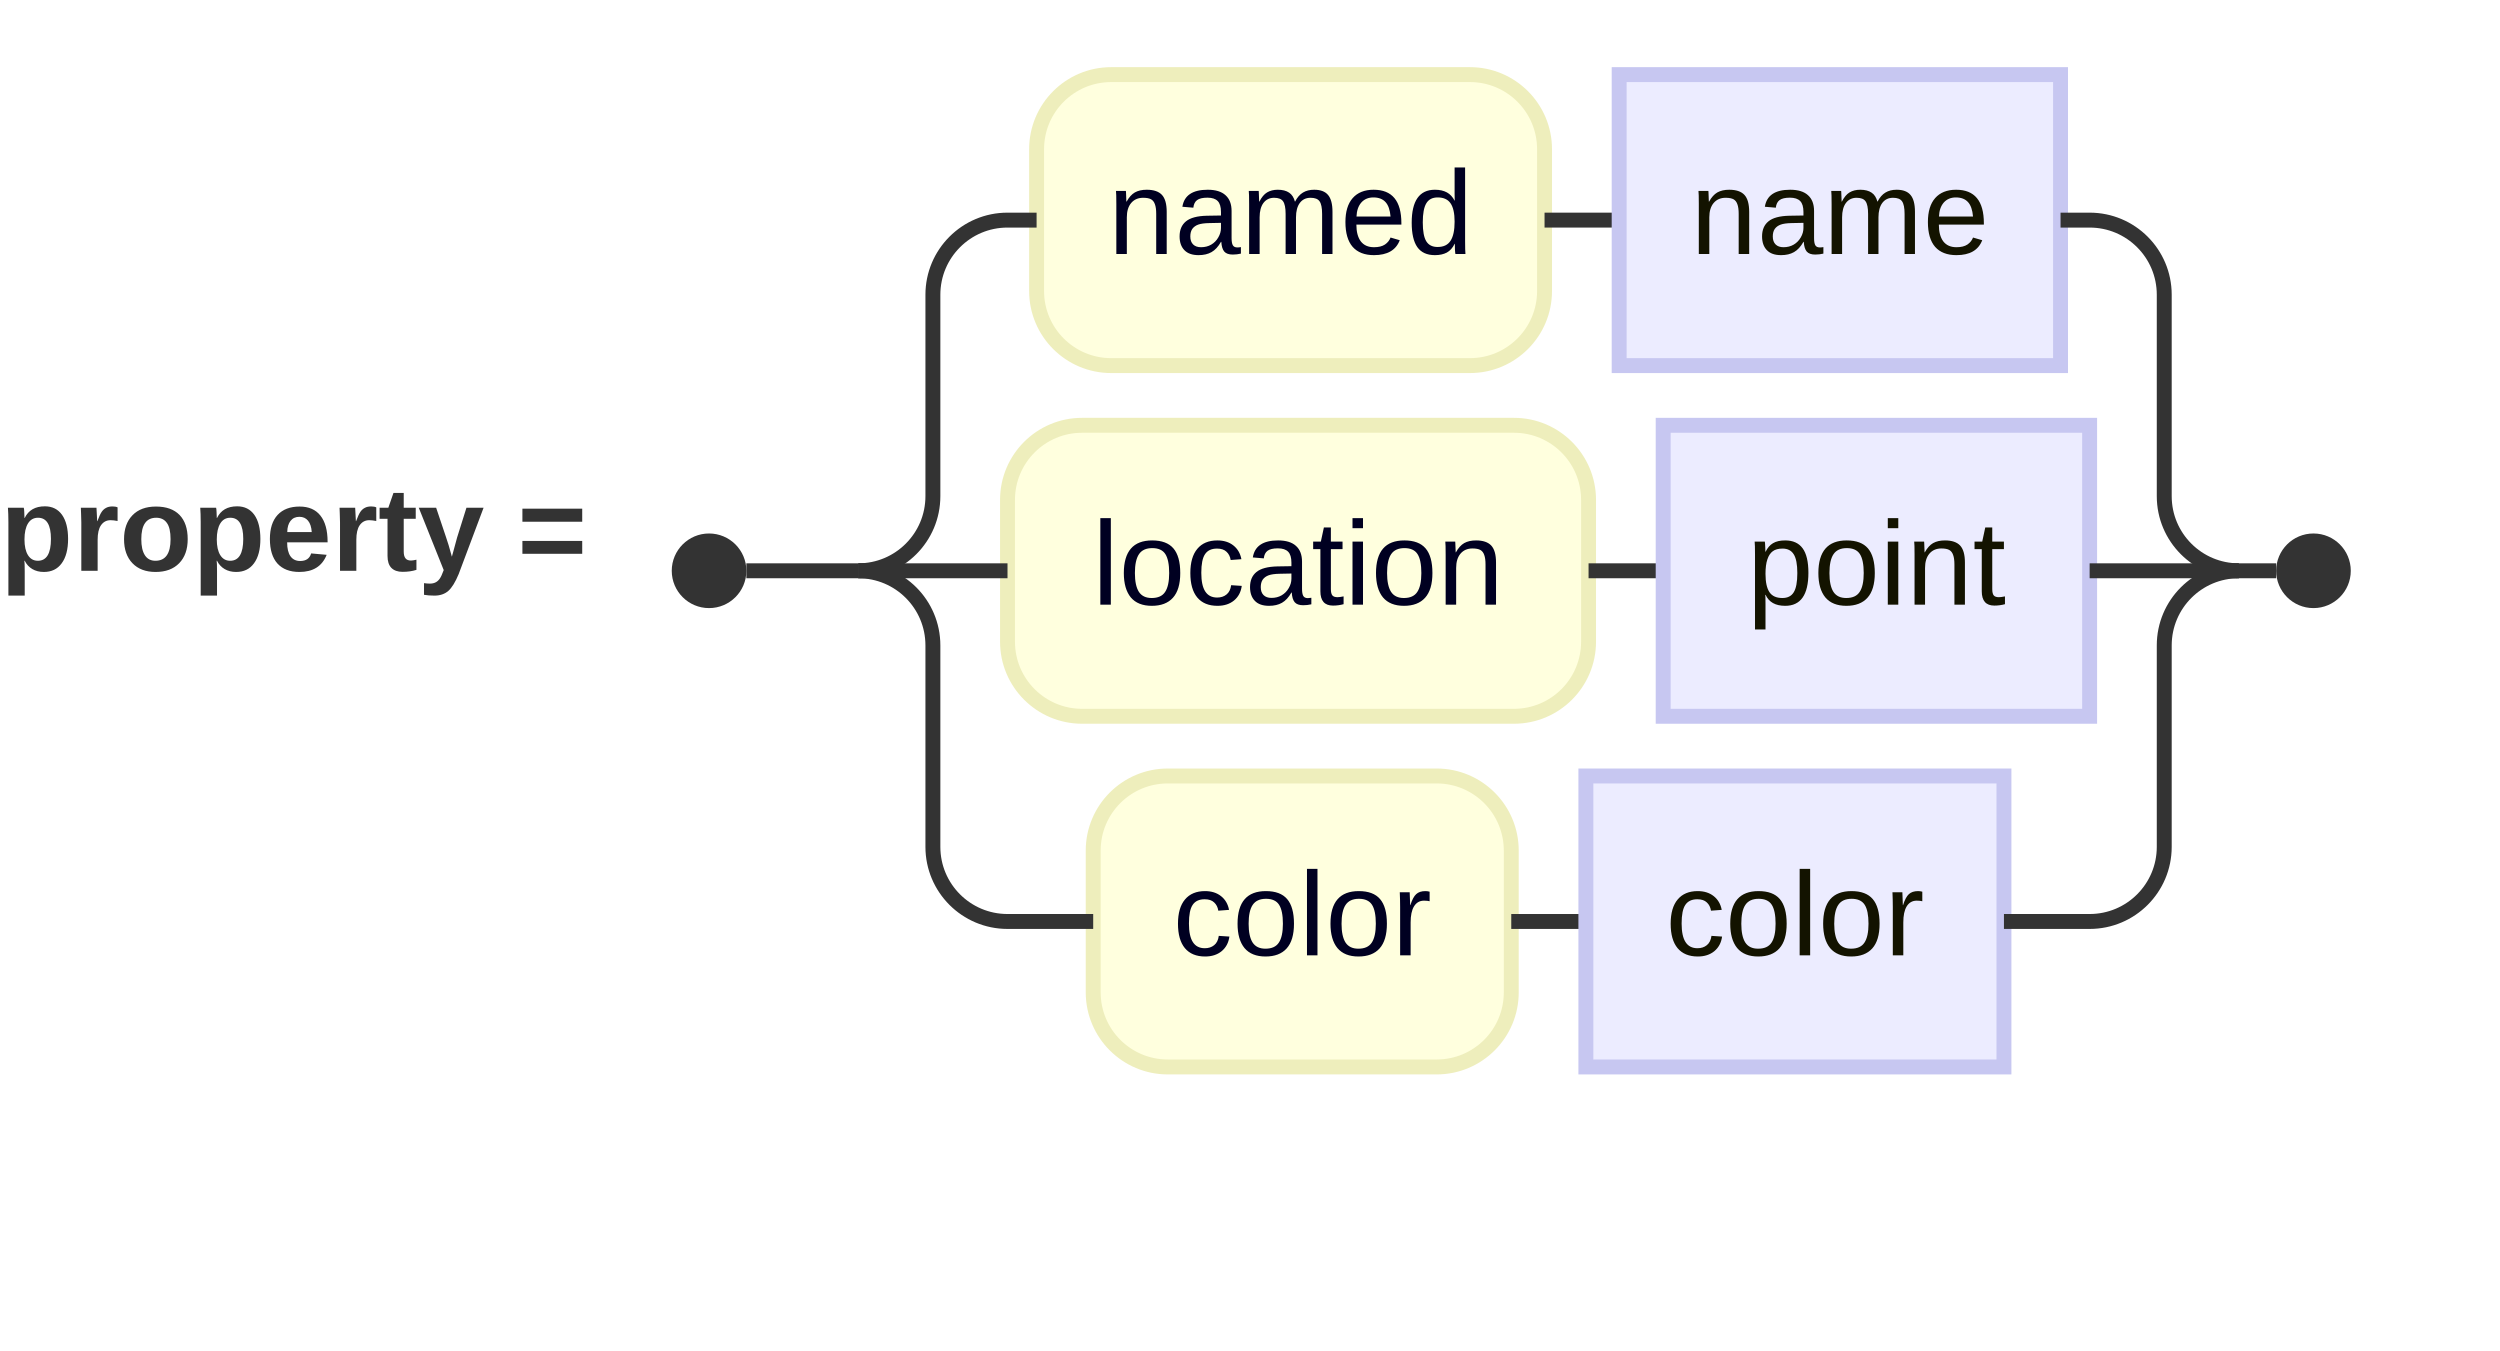
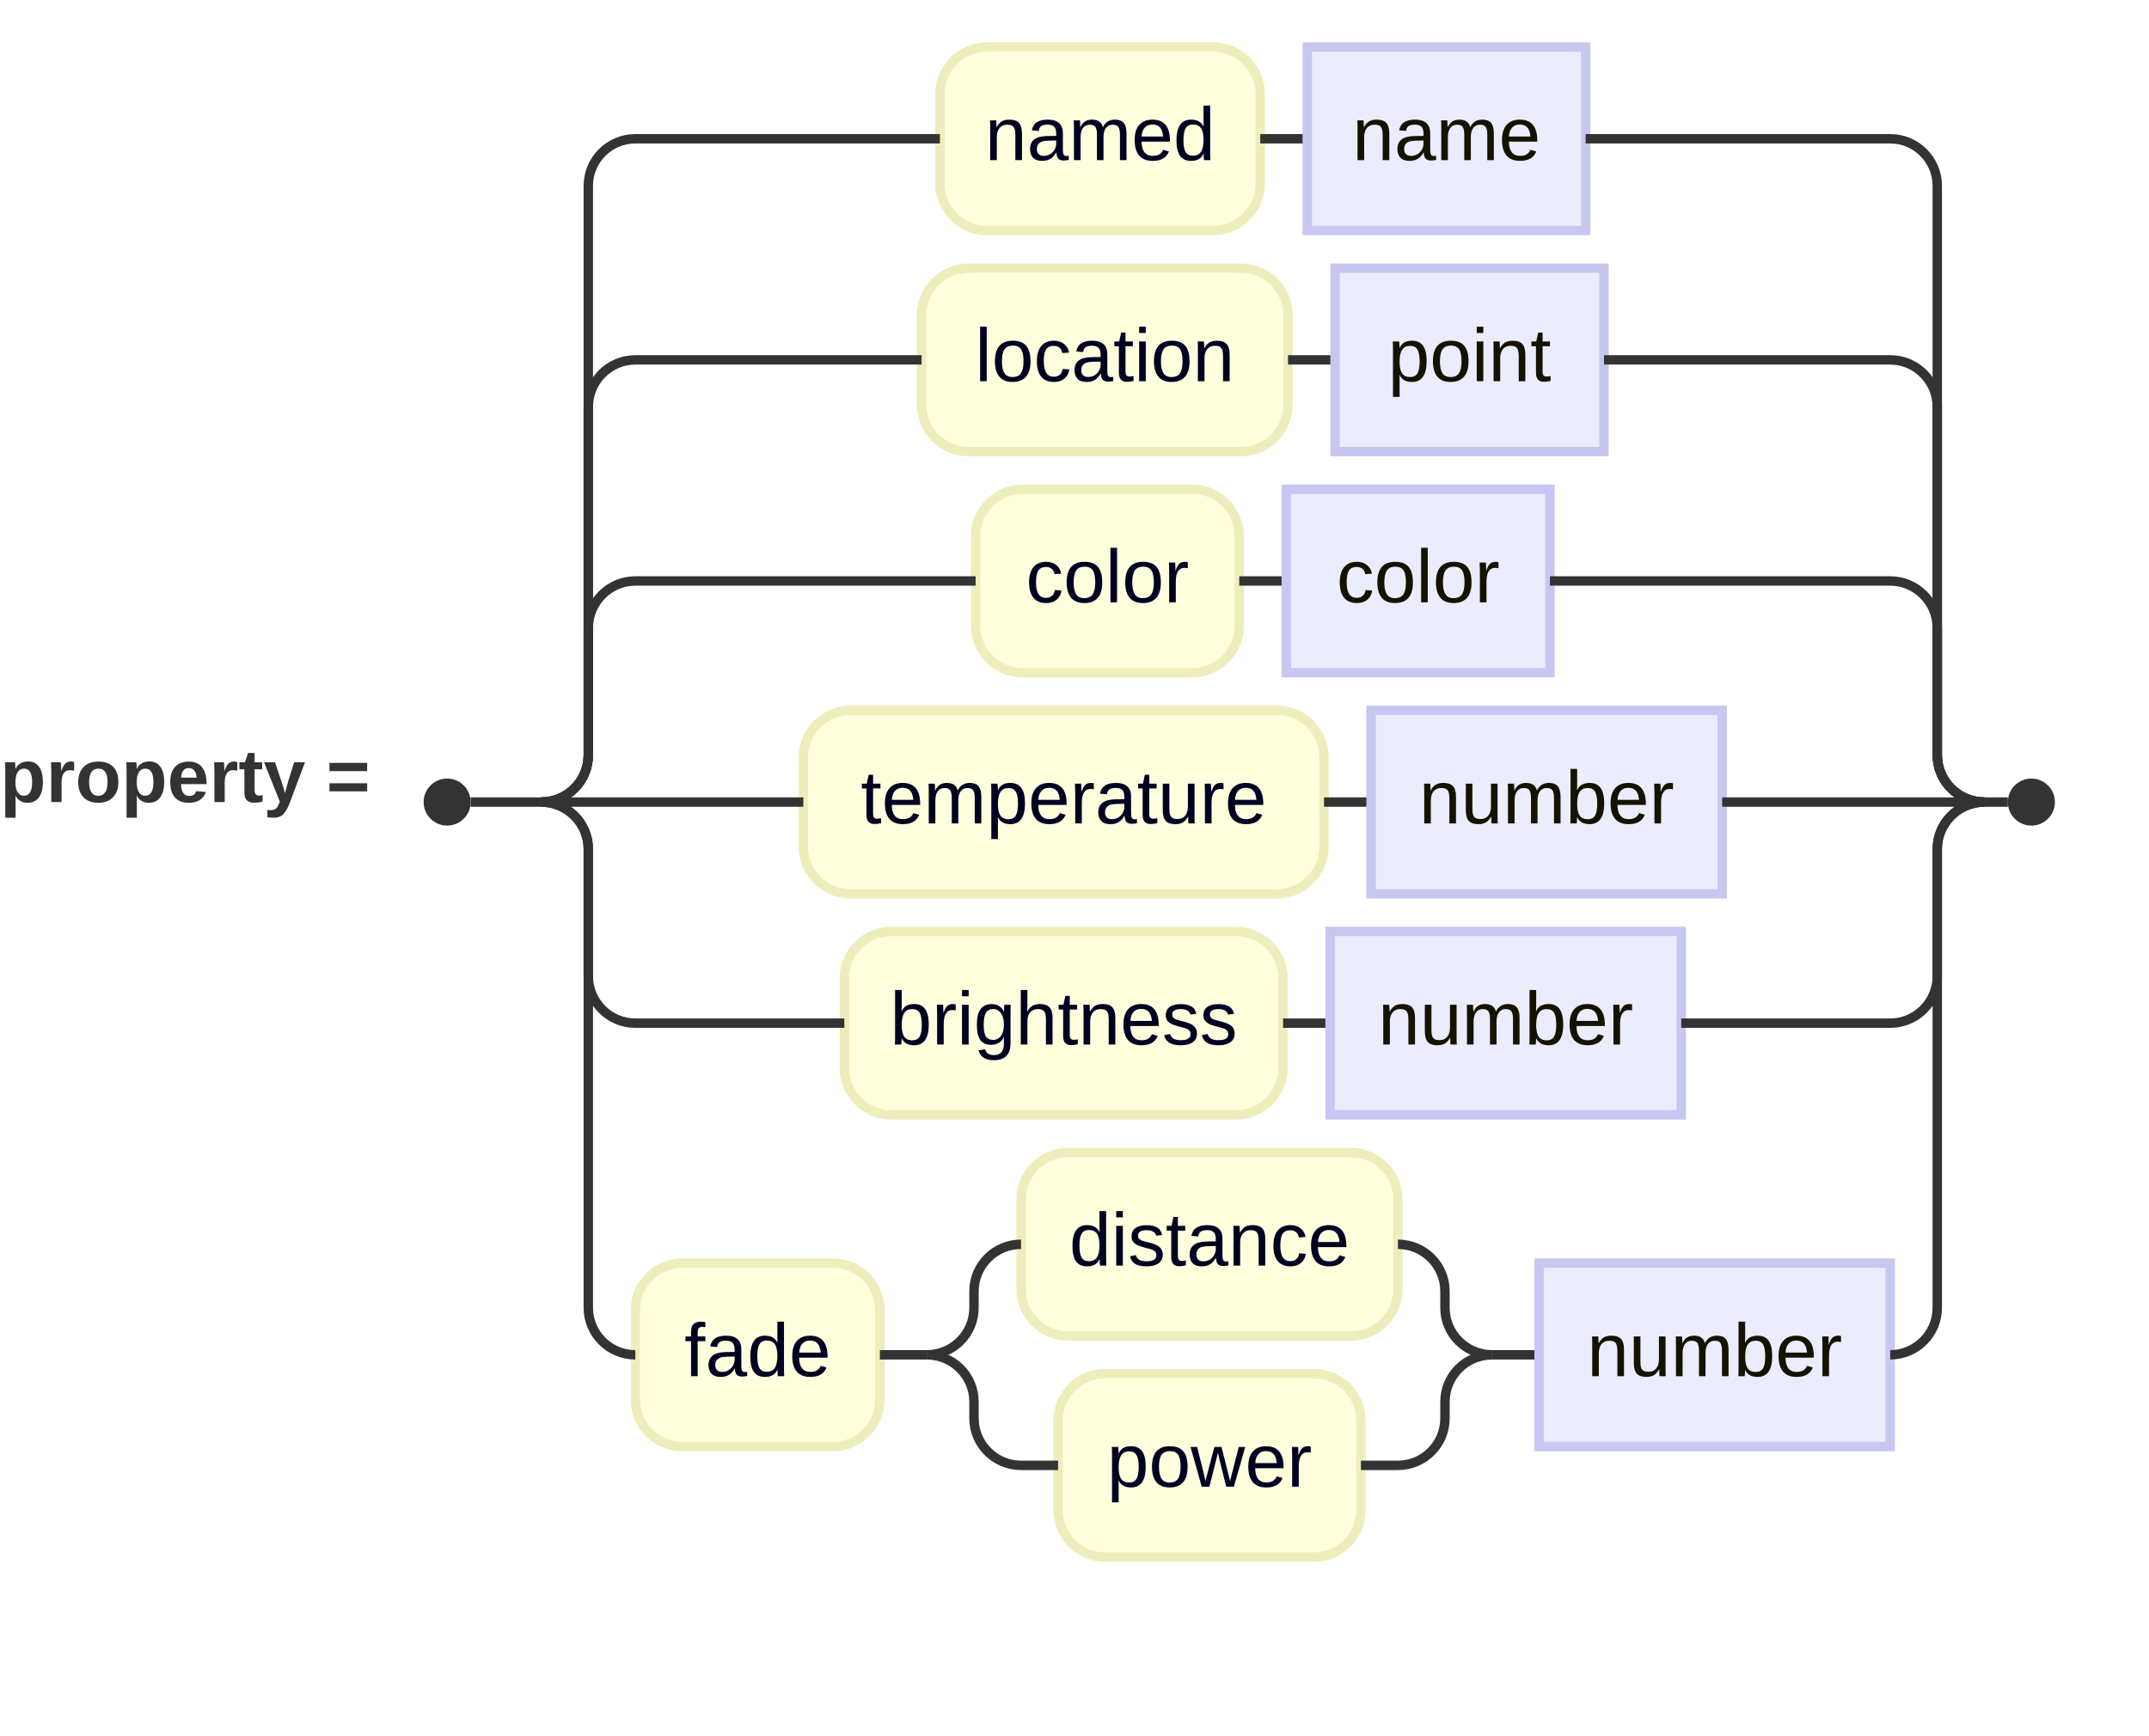
- <svg xmlns="http://www.w3.org/2000/svg" id="my-svg" width="100%" class="railroad-diagram" style="max-width: 335.062px; background-color: transparent;" viewBox="0 0 335.062 181" role="graphics-document document" aria-roledescription="railroadEbnf">
+ <svg xmlns="http://www.w3.org/2000/svg" id="my-svg" width="100%" class="railroad-diagram" style="max-width: 456.719px; background-color: transparent;" viewBox="0 0 456.719 369" role="graphics-document document" aria-roledescription="railroadEbnf">
  <style>#my-svg{font-family:"trebuchet ms",verdana,arial,sans-serif;font-size:16px;fill:#333;}@keyframes edge-animation-frame{from{stroke-dashoffset:0;}}@keyframes dash{to{stroke-dashoffset:0;}}#my-svg .edge-animation-slow{stroke-dasharray:9,5!important;stroke-dashoffset:900;animation:dash 50s linear infinite;stroke-linecap:round;}#my-svg .edge-animation-fast{stroke-dasharray:9,5!important;stroke-dashoffset:900;animation:dash 20s linear infinite;stroke-linecap:round;}#my-svg .error-icon{fill:#552222;}#my-svg .error-text{fill:#552222;stroke:#552222;}#my-svg .edge-thickness-normal{stroke-width:1px;}#my-svg .edge-thickness-thick{stroke-width:3.5px;}#my-svg .edge-pattern-solid{stroke-dasharray:0;}#my-svg .edge-thickness-invisible{stroke-width:0;fill:none;}#my-svg .edge-pattern-dashed{stroke-dasharray:3;}#my-svg .edge-pattern-dotted{stroke-dasharray:2;}#my-svg .marker{fill:#333333;stroke:#333333;}#my-svg .marker.cross{stroke:#333333;}#my-svg svg{font-family:"trebuchet ms",verdana,arial,sans-serif;font-size:16px;}#my-svg p{margin:0;}#my-svg .railroad-diagram{font-family:"trebuchet ms",verdana,arial,sans-serif;font-size:16px;}#my-svg .railroad-terminal rect{fill:#ffffde;stroke:hsl(60, 60%, 83.529%);stroke-width:2px;}#my-svg .railroad-terminal text{fill:#000021;font-family:"trebuchet ms",verdana,arial,sans-serif;font-size:16px;text-anchor:middle;dominant-baseline:middle;}#my-svg .railroad-nonterminal rect{fill:#ECECFF;stroke:hsl(240, 60%, 86.275%);stroke-width:2px;}#my-svg .railroad-nonterminal text{fill:#131300;font-family:"trebuchet ms",verdana,arial,sans-serif;font-size:16px;text-anchor:middle;dominant-baseline:middle;}#my-svg .railroad-line{stroke:#333333;stroke-width:2px;fill:none;}#my-svg .railroad-start circle,#my-svg .railroad-end circle{fill:#333333;}#my-svg .railroad-comment ellipse{fill:rgba(232,232,232, 0.8);stroke:hsl(80, 60%, 86.275%);stroke-width:2px;}#my-svg .railroad-comment text{fill:rgb(6.333, 0, 19);font-style:italic;font-family:"trebuchet ms",verdana,arial,sans-serif;font-size:16px;text-anchor:middle;dominant-baseline:middle;}#my-svg .railroad-special rect{fill:hsl(80, 100%, 96.275%);stroke:hsl(80, 60%, 86.275%);stroke-width:2px;stroke-dasharray:5,3;}#my-svg .railroad-special text{fill:#131300;font-family:"trebuchet ms",verdana,arial,sans-serif;font-size:16px;text-anchor:middle;dominant-baseline:middle;}#my-svg .railroad-rule-name{font-weight:bold;fill:#333;font-family:"trebuchet ms",verdana,arial,sans-serif;font-size:16px;}#my-svg .node .neo-node{stroke:#9370DB;}#my-svg [data-look="neo"].node rect,#my-svg [data-look="neo"].cluster rect,#my-svg [data-look="neo"].node polygon{stroke:#9370DB;filter:drop-shadow(1px 2px 2px rgba(185, 185, 185, 1));}#my-svg [data-look="neo"].swimlane.cluster rect{filter:none;}#my-svg [data-look="neo"].node path{stroke:#9370DB;stroke-width:1px;}#my-svg [data-look="neo"].node .outer-path{filter:drop-shadow(1px 2px 2px rgba(185, 185, 185, 1));}#my-svg [data-look="neo"].node .neo-line path{stroke:#9370DB;filter:none;}#my-svg [data-look="neo"].node circle{stroke:#9370DB;filter:drop-shadow(1px 2px 2px rgba(185, 185, 185, 1));}#my-svg [data-look="neo"].node circle .state-start{fill:#000000;}#my-svg [data-look="neo"].icon-shape .icon{fill:#9370DB;filter:drop-shadow(1px 2px 2px rgba(185, 185, 185, 1));}#my-svg [data-look="neo"].icon-shape .icon-neo path{stroke:#9370DB;filter:drop-shadow(1px 2px 2px rgba(185, 185, 185, 1));}#my-svg :root{--mermaid-font-family:"trebuchet ms",verdana,arial,sans-serif;}</style>
  <g />
  <g class="railroad-rule" transform="translate(0, 10)">
    <g transform="translate(115.0312, 0)">
      <g class="railroad-choice">
-         <g class="railroad-sequence" transform="translate(23.89844, 0)">
+         <g class="railroad-sequence" transform="translate(84.72656, 0)">
          <g class="railroad-terminal" transform="translate(0, 0)">
            <rect x="0" y="0" width="68.078" height="39" rx="10" ry="10" />
            <text x="34.039" y="19.5">named</text>
          </g>
          <path class="railroad-line" d="M 68.078 19.5 L 78.078 19.5" />
          <g class="railroad-nonterminal" transform="translate(78.07812, 0)">
            <rect x="0" y="0" width="59.156" height="39" />
            <text x="29.578" y="19.5">name</text>
          </g>
        </g>
-         <path class="railroad-line" d="M 0 66.5 A 10 10 0 0 0 10 56.5 L 10 29.5 A 10 10 0 0 1 20 19.5 L 23.898 19.5" />
-         <path class="railroad-line" d="M 161.133 19.5 L 165.031 19.5 A 10 10 0 0 1 175.031 29.5 L 175.031 56.5 A 10 10 0 0 0 185.031 66.5" />
-         <g class="railroad-sequence" transform="translate(20, 47)">
+         <path class="railroad-line" d="M 0 160.5 A 10 10 0 0 0 10 150.5 L 10 29.5 A 10 10 0 0 1 20 19.5 L 84.727 19.5" />
+         <path class="railroad-line" d="M 221.961 19.5 L 286.688 19.5 A 10 10 0 0 1 296.688 29.5 L 296.688 150.5 A 10 10 0 0 0 306.688 160.5" />
+         <g class="railroad-sequence" transform="translate(80.82812, 47)">
          <g class="railroad-terminal" transform="translate(0, 0)">
            <rect x="0" y="0" width="77.875" height="39" rx="10" ry="10" />
            <text x="38.938" y="19.5">location</text>
          </g>
          <path class="railroad-line" d="M 77.875 19.5 L 87.875 19.5" />
          <g class="railroad-nonterminal" transform="translate(87.875, 0)">
            <rect x="0" y="0" width="57.156" height="39" />
            <text x="28.578" y="19.5">point</text>
          </g>
        </g>
-         <path class="railroad-line" d="M 0 66.5 L 20 66.5" />
-         <path class="railroad-line" d="M 165.031 66.5 L 185.031 66.5" />
-         <g class="railroad-sequence" transform="translate(31.48438, 94)">
+         <path class="railroad-line" d="M 0 160.5 A 10 10 0 0 0 10 150.5 L 10 76.5 A 10 10 0 0 1 20 66.5 L 80.828 66.5" />
+         <path class="railroad-line" d="M 225.859 66.5 L 286.688 66.5 A 10 10 0 0 1 296.688 76.5 L 296.688 150.5 A 10 10 0 0 0 306.688 160.5" />
+         <g class="railroad-sequence" transform="translate(92.3125, 94)">
          <g class="railroad-terminal" transform="translate(0, 0)">
            <rect x="0" y="0" width="56.031" height="39" rx="10" ry="10" />
            <text x="28.016" y="19.5">color</text>
          </g>
          <path class="railroad-line" d="M 56.031 19.5 L 66.031 19.5" />
          <g class="railroad-nonterminal" transform="translate(66.03125, 0)">
            <rect x="0" y="0" width="56.031" height="39" />
            <text x="28.016" y="19.5">color</text>
          </g>
        </g>
-         <path class="railroad-line" d="M 0 66.5 A 10 10 0 0 1 10 76.5 L 10 103.5 A 10 10 0 0 0 20 113.5 L 31.484 113.5" />
-         <path class="railroad-line" d="M 153.547 113.5 L 165.031 113.5 A 10 10 0 0 0 175.031 103.5 L 175.031 76.5 A 10 10 0 0 1 185.031 66.5" />
+         <path class="railroad-line" d="M 0 160.5 A 10 10 0 0 0 10 150.5 L 10 123.5 A 10 10 0 0 1 20 113.5 L 92.312 113.5" />
+         <path class="railroad-line" d="M 214.375 113.5 L 286.688 113.5 A 10 10 0 0 1 296.688 123.5 L 296.688 150.5 A 10 10 0 0 0 306.688 160.5" />
+         <g class="railroad-sequence" transform="translate(55.70312, 141)">
+           <g class="railroad-terminal" transform="translate(0, 0)">
+             <rect x="0" y="0" width="110.656" height="39" rx="10" ry="10" />
+             <text x="55.328" y="19.5">temperature</text>
+           </g>
+           <path class="railroad-line" d="M 110.656 19.5 L 120.656 19.5" />
+           <g class="railroad-nonterminal" transform="translate(120.6562, 0)">
+             <rect x="0" y="0" width="74.625" height="39" />
+             <text x="37.312" y="19.5">number</text>
+           </g>
+         </g>
+         <path class="railroad-line" d="M 0 160.5 L 55.703 160.5" />
+         <path class="railroad-line" d="M 250.984 160.5 L 306.688 160.5" />
+         <g class="railroad-sequence" transform="translate(64.41406, 188)">
+           <g class="railroad-terminal" transform="translate(0, 0)">
+             <rect x="0" y="0" width="93.234" height="39" rx="10" ry="10" />
+             <text x="46.617" y="19.5">brightness</text>
+           </g>
+           <path class="railroad-line" d="M 93.234 19.5 L 103.234 19.5" />
+           <g class="railroad-nonterminal" transform="translate(103.2344, 0)">
+             <rect x="0" y="0" width="74.625" height="39" />
+             <text x="37.312" y="19.5">number</text>
+           </g>
+         </g>
+         <path class="railroad-line" d="M 0 160.5 A 10 10 0 0 1 10 170.5 L 10 197.5 A 10 10 0 0 0 20 207.5 L 64.414 207.5" />
+         <path class="railroad-line" d="M 242.273 207.5 L 286.688 207.5 A 10 10 0 0 0 296.688 197.5 L 296.688 170.5 A 10 10 0 0 1 306.688 160.5" />
+         <g class="railroad-sequence" transform="translate(20, 235)">
+           <g class="railroad-terminal" transform="translate(0, 23.5)">
+             <rect x="0" y="0" width="51.969" height="39" rx="10" ry="10" />
+             <text x="25.984" y="19.5">fade</text>
+           </g>
+           <path class="railroad-line" d="M 51.969 43 L 61.969 43" />
+           <g class="railroad-choice" transform="translate(61.96875, 0)">
+             <g class="railroad-terminal" transform="translate(20, 0)">
+               <rect x="0" y="0" width="80.094" height="39" rx="10" ry="10" />
+               <text x="40.047" y="19.5">distance</text>
+             </g>
+             <path class="railroad-line" d="M 0 43 A 10 10 0 0 0 10 33 L 10 29.5 A 10 10 0 0 1 20 19.5 L 20 19.5" />
+             <path class="railroad-line" d="M 100.094 19.5 L 100.094 19.5 A 10 10 0 0 1 110.094 29.5 L 110.094 33 A 10 10 0 0 0 120.094 43" />
+             <g class="railroad-terminal" transform="translate(27.86719, 47)">
+               <rect x="0" y="0" width="64.359" height="39" rx="10" ry="10" />
+               <text x="32.18" y="19.5">power</text>
+             </g>
+             <path class="railroad-line" d="M 0 43 A 10 10 0 0 1 10 53 L 10 56.5 A 10 10 0 0 0 20 66.5 L 27.867 66.5" />
+             <path class="railroad-line" d="M 92.227 66.5 L 100.094 66.5 A 10 10 0 0 0 110.094 56.5 L 110.094 53 A 10 10 0 0 1 120.094 43" />
+           </g>
+           <path class="railroad-line" d="M 182.062 43 L 192.062 43" />
+           <g class="railroad-nonterminal" transform="translate(192.0625, 23.5)">
+             <rect x="0" y="0" width="74.625" height="39" />
+             <text x="37.312" y="19.5">number</text>
+           </g>
+         </g>
+         <path class="railroad-line" d="M 0 160.5 A 10 10 0 0 1 10 170.5 L 10 268 A 10 10 0 0 0 20 278 L 20 278" />
+         <path class="railroad-line" d="M 286.688 278 L 286.688 278 A 10 10 0 0 0 296.688 268 L 296.688 170.5 A 10 10 0 0 1 306.688 160.5" />
      </g>
    </g>
    <g class="railroad-rule-name-group">
-       <text class="railroad-rule-name" x="0" y="66.5">property =</text>
+       <text class="railroad-rule-name" x="0" y="160.5">property =</text>
    </g>
    <g class="railroad-start">
-       <circle cx="95.031" cy="66.5" r="5" />
+       <circle cx="95.031" cy="160.5" r="5" />
    </g>
    <g class="railroad-end">
-       <circle cx="310.062" cy="66.5" r="5" />
+       <circle cx="431.719" cy="160.5" r="5" />
    </g>
-     <path class="railroad-line" d="M 100.031 66.5 L 115.031 66.5" />
-     <path class="railroad-line" d="M 300.062 66.5 L 305.062 66.5" />
+     <path class="railroad-line" d="M 100.031 160.5 L 115.031 160.5" />
+     <path class="railroad-line" d="M 421.719 160.5 L 426.719 160.5" />
  </g>
</svg>
